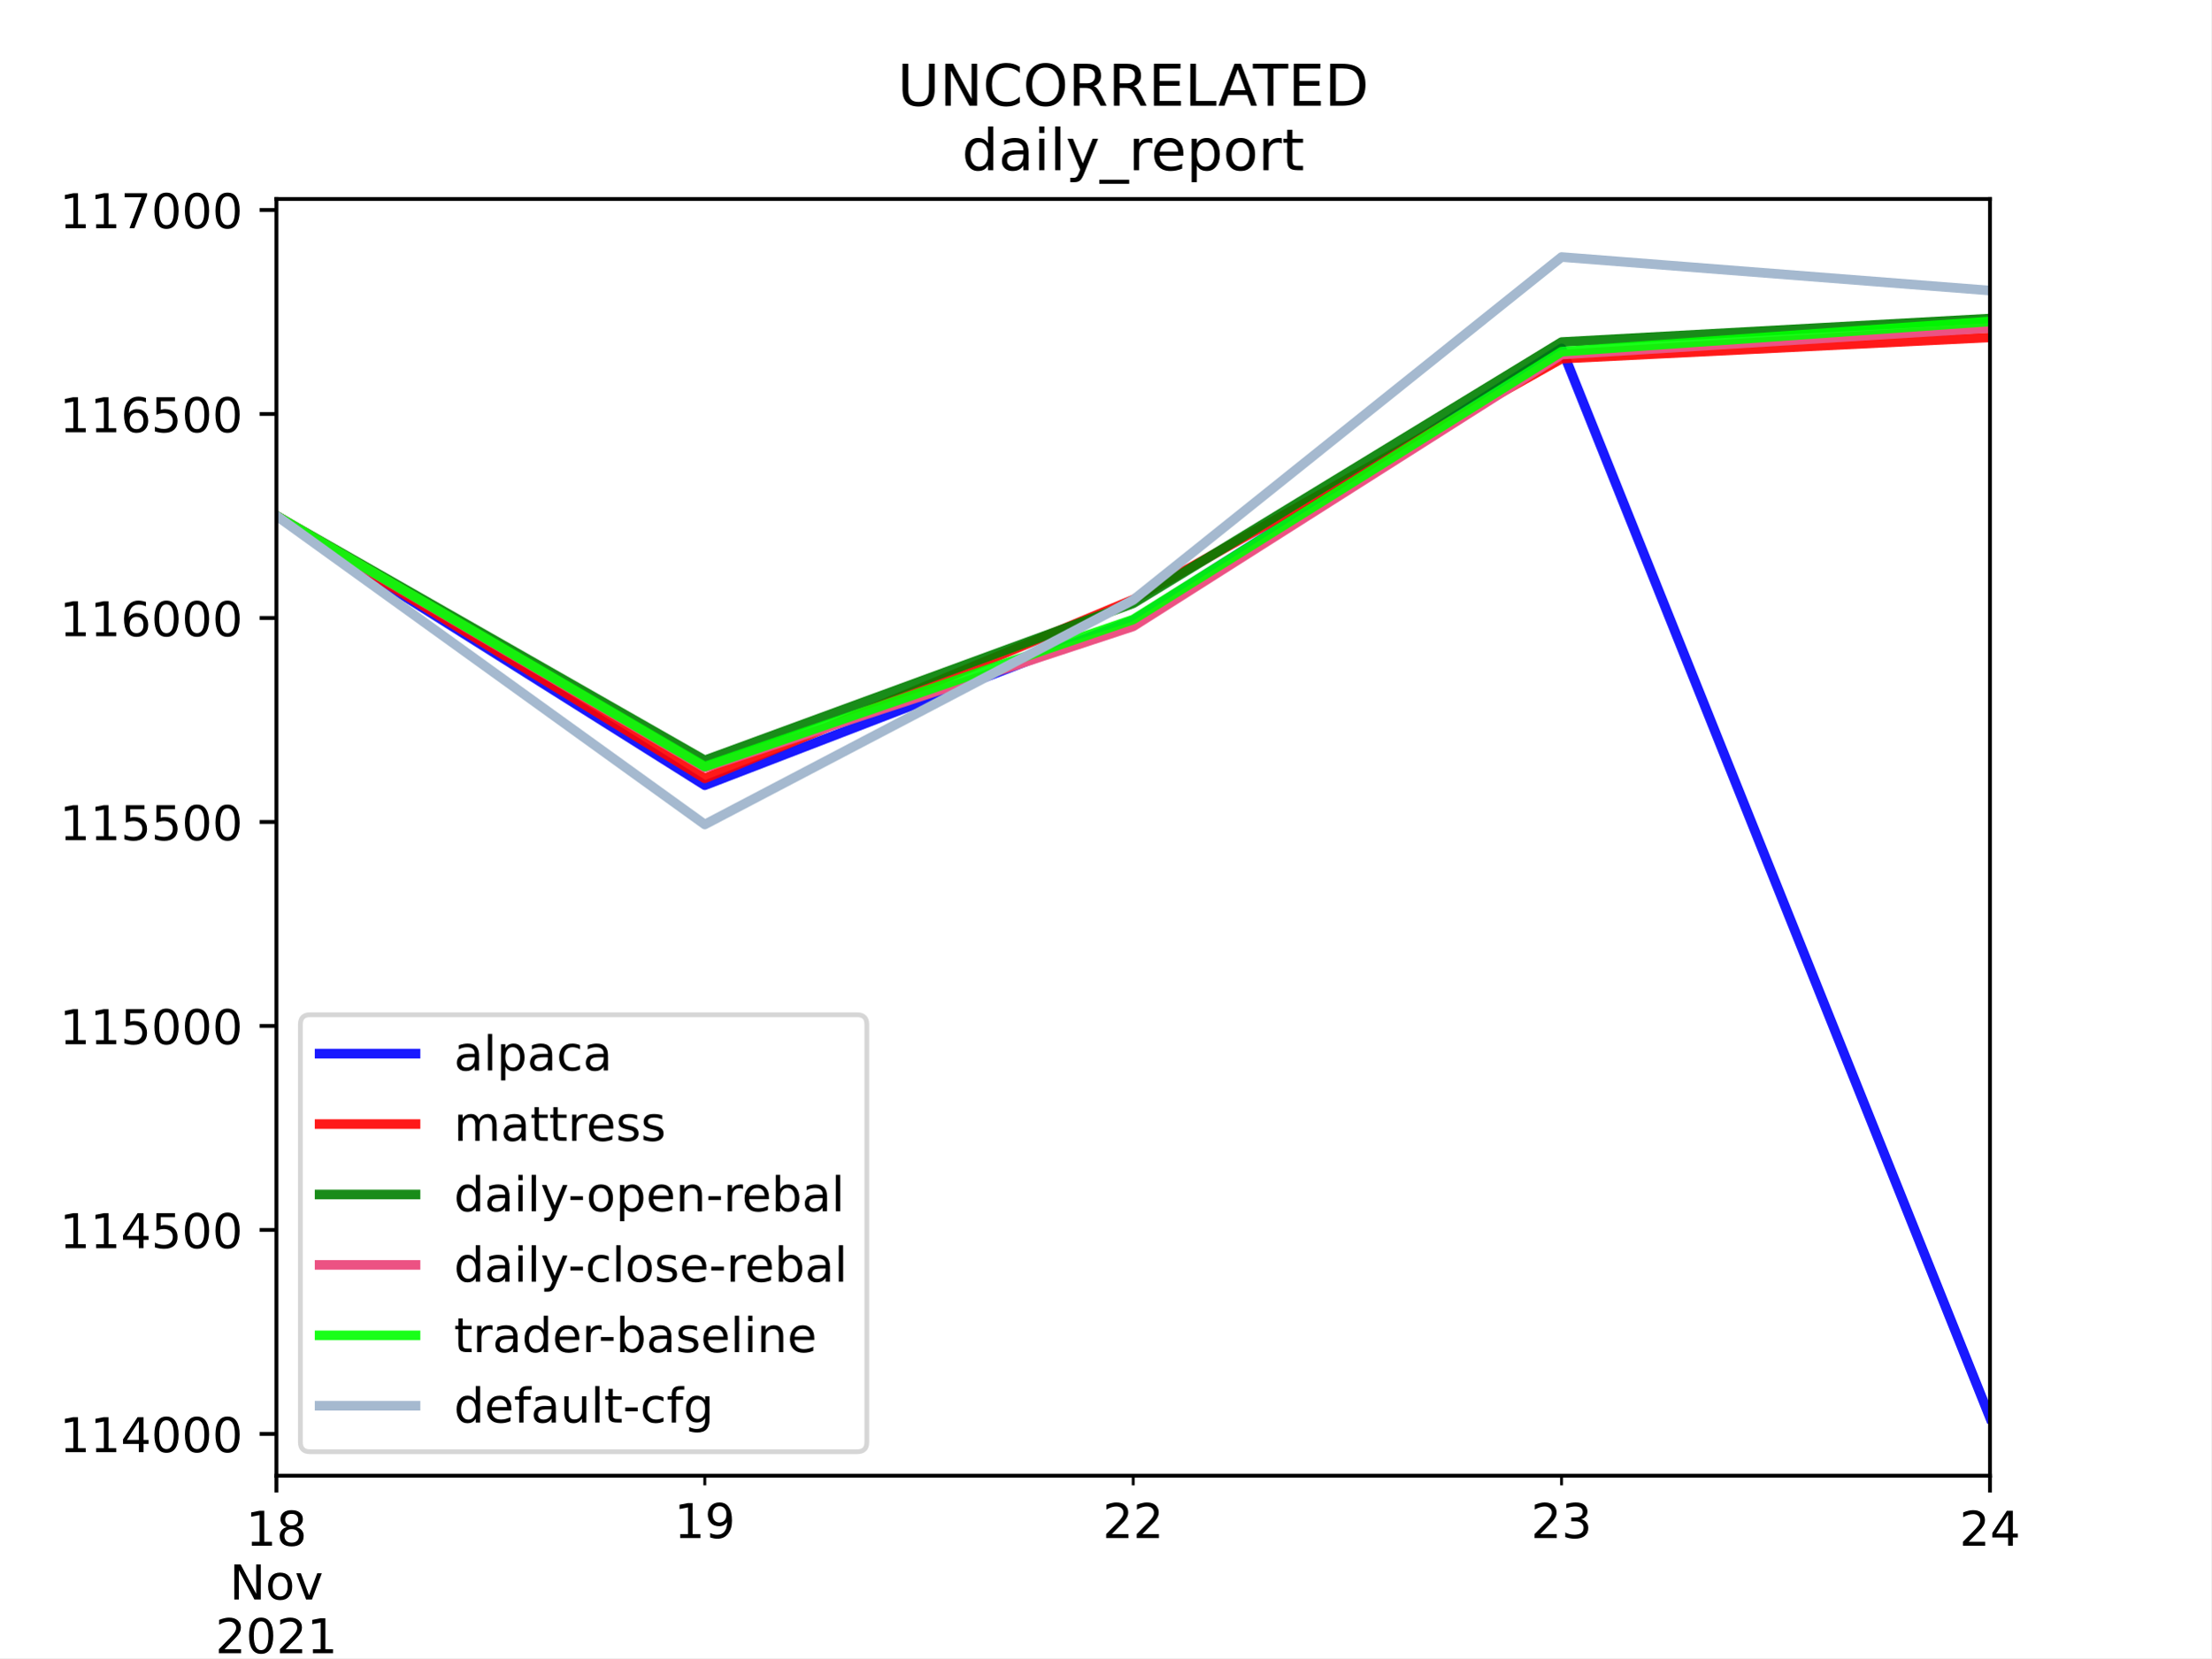
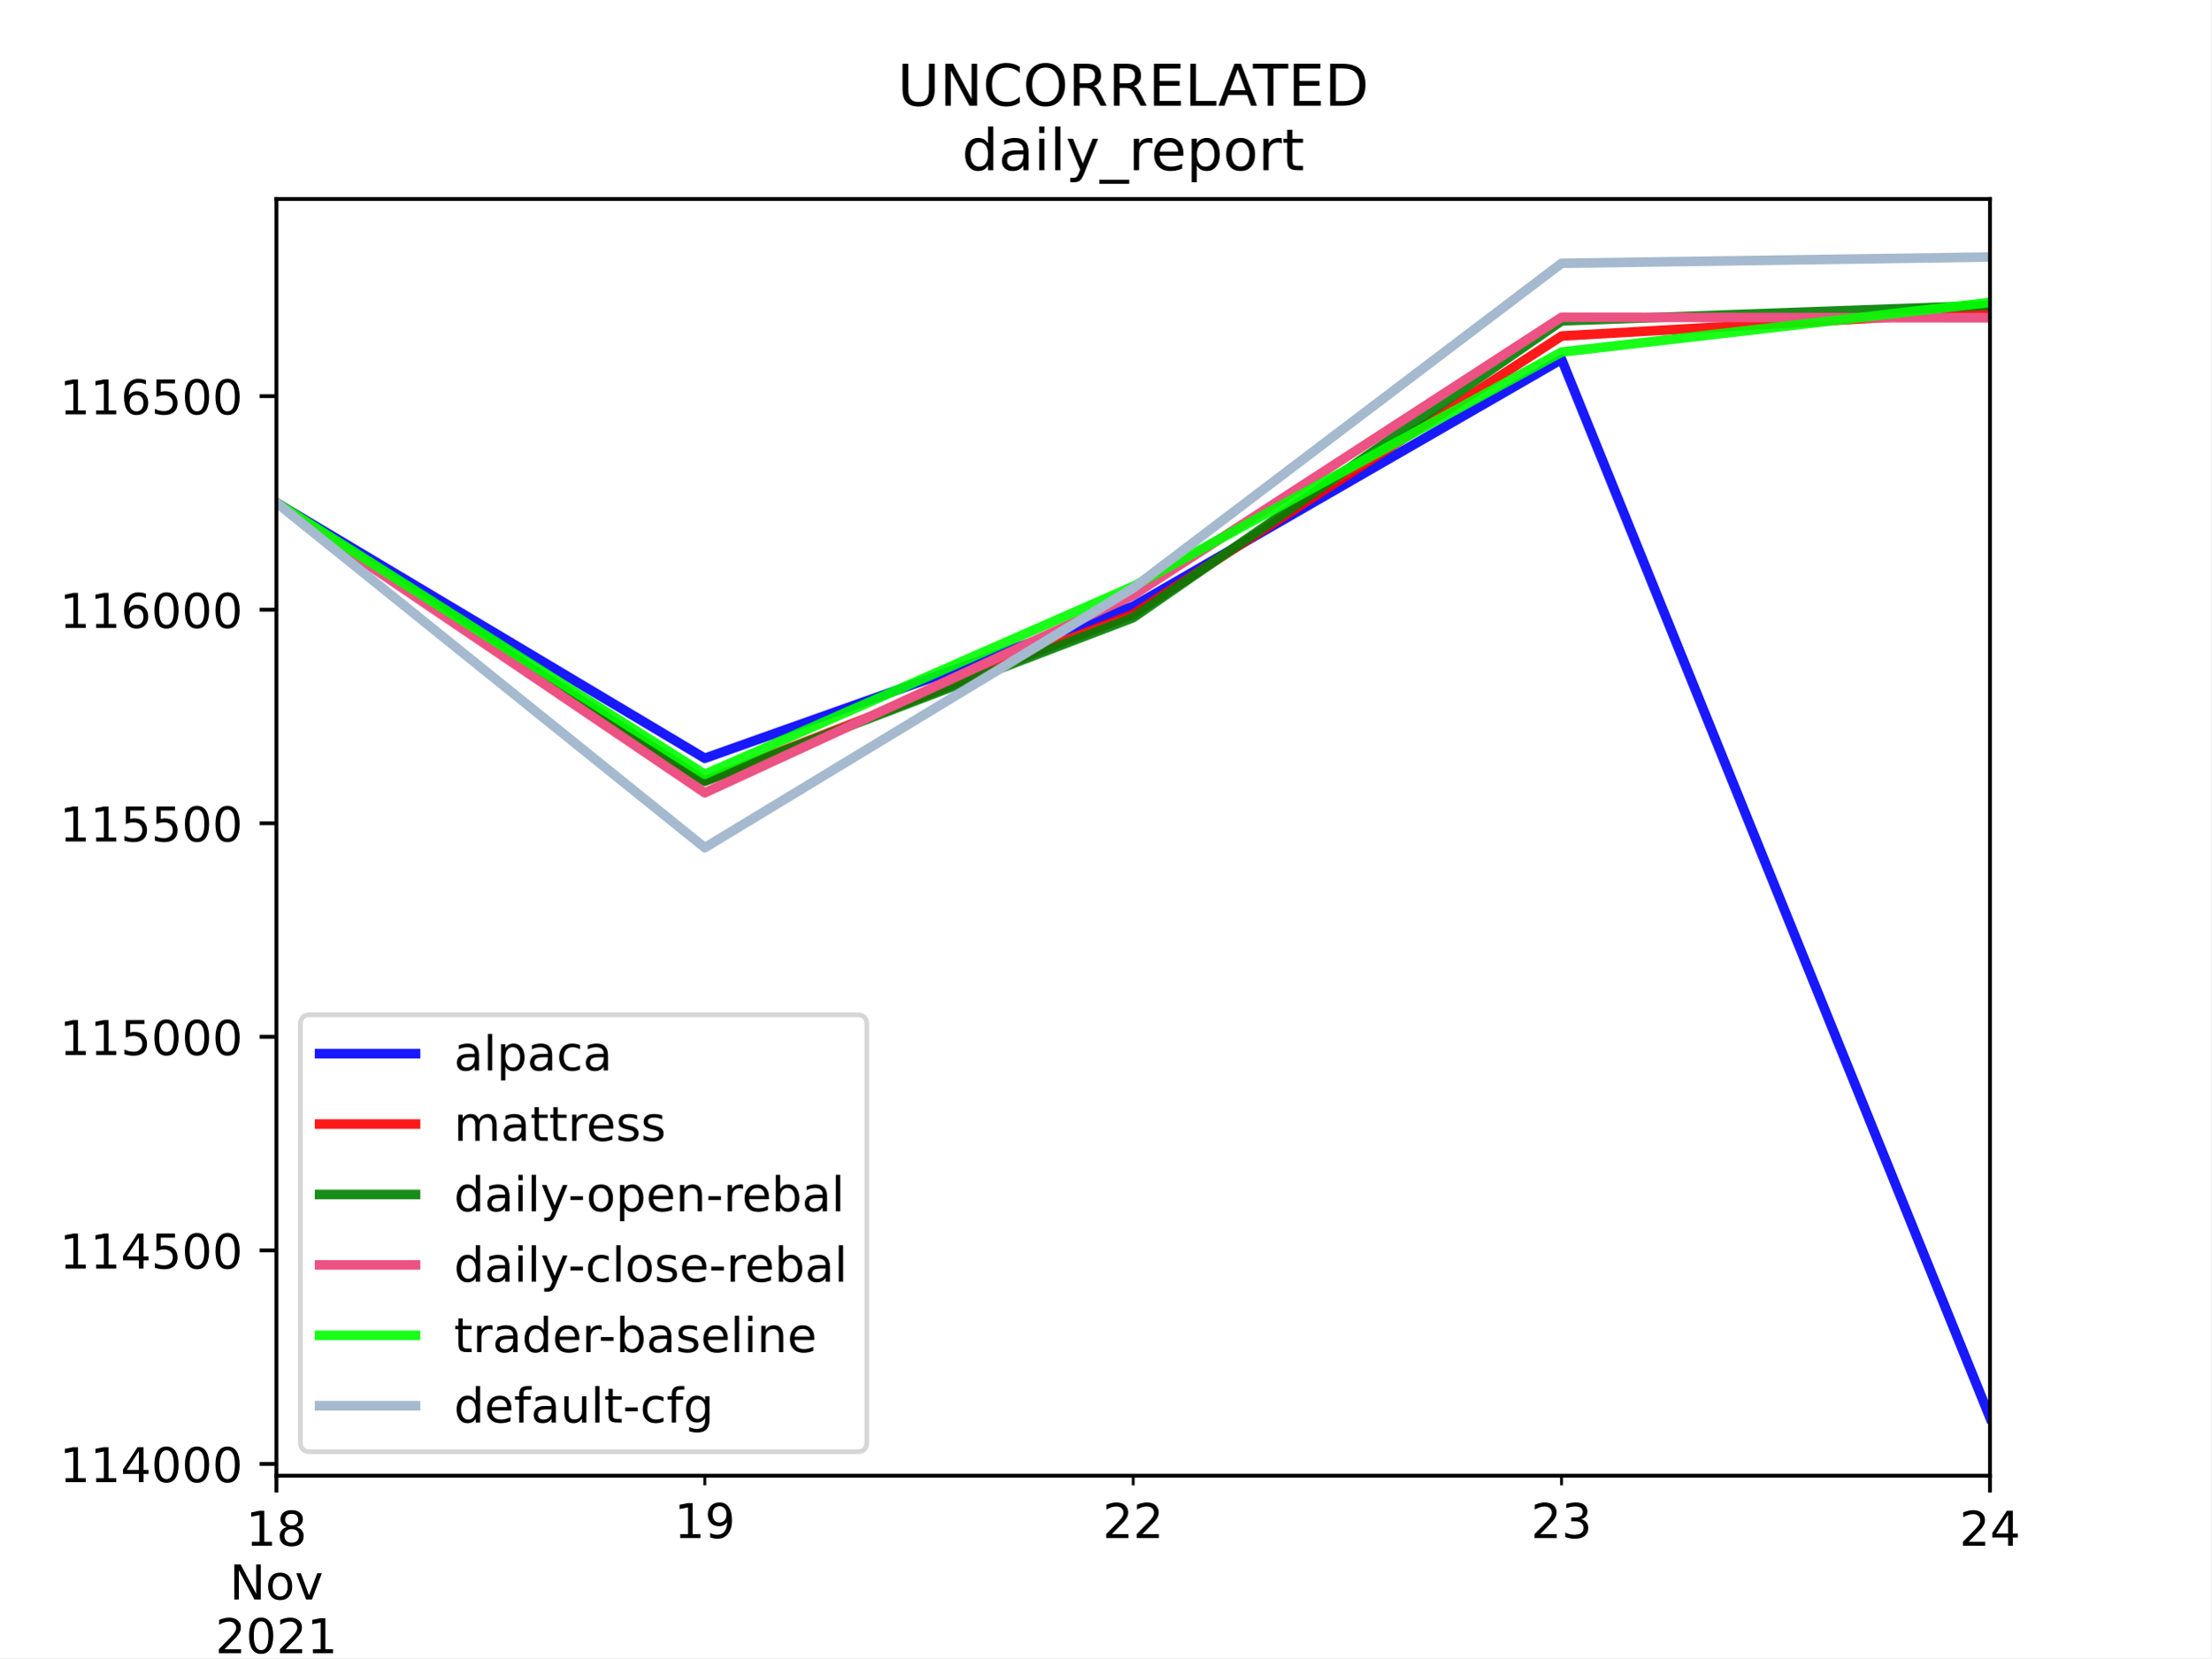
<svg xmlns="http://www.w3.org/2000/svg" xmlns:xlink="http://www.w3.org/1999/xlink" height="345.6pt" version="1.1" viewBox="0 0 460.8 345.6" width="460.8pt">
  <defs>
    <style type="text/css">*{stroke-linecap:butt;stroke-linejoin:round;}</style>
  </defs>
  <g id="figure_1">
    <g id="patch_1">
      <path d="M 0 345.6  L 460.8 345.6  L 460.8 0  L 0 0  z " style="fill:#ffffff;" />
    </g>
    <g id="axes_1">
      <g id="patch_2">
        <path d="M 57.6 307.584  L 414.72 307.584  L 414.72 41.472  L 57.6 41.472  z " style="fill:#ffffff;" />
      </g>
      <g id="matplotlib.axis_1">
        <g id="xtick_1">
          <g id="line2d_1">
            <defs>
-               <path d="M 0 0  L 0 3.5  " id="mb16857839e" style="stroke:#000000;stroke-width:0.8;" />
-             </defs>
-             <g>
-               <use style="stroke:#000000;stroke-width:0.8;" x="57.6" xlink:href="#mb16857839e" y="307.584" />
+               <path d="M 0 0  L 0 3.5  " id="m95d3d64b6a" style="stroke:#000000;stroke-width:0.8;" />
+             </defs>
+             <g>
+               <use style="stroke:#000000;stroke-width:0.8;" x="57.6" xlink:href="#m95d3d64b6a" y="307.584" />
            </g>
          </g>
          <g id="text_1">
            <g transform="translate(51.2375 322.1824)scale(0.1 -0.1)">
              <defs>
                <path d="M 794 531  L 1825 531  L 1825 4091  L 703 3866  L 703 4441  L 1819 4666  L 2450 4666  L 2450 531  L 3481 531  L 3481 0  L 794 0  L 794 531  z " id="DejaVuSans-31" transform="scale(0.015625)" />
                <path d="M 2034 2216  Q 1584 2216 1326 1975  Q 1069 1734 1069 1313  Q 1069 891 1326 650  Q 1584 409 2034 409  Q 2484 409 2743 651  Q 3003 894 3003 1313  Q 3003 1734 2745 1975  Q 2488 2216 2034 2216  z M 1403 2484  Q 997 2584 770 2862  Q 544 3141 544 3541  Q 544 4100 942 4425  Q 1341 4750 2034 4750  Q 2731 4750 3128 4425  Q 3525 4100 3525 3541  Q 3525 3141 3298 2862  Q 3072 2584 2669 2484  Q 3125 2378 3379 2068  Q 3634 1759 3634 1313  Q 3634 634 3220 271  Q 2806 -91 2034 -91  Q 1263 -91 848 271  Q 434 634 434 1313  Q 434 1759 690 2068  Q 947 2378 1403 2484  z M 1172 3481  Q 1172 3119 1398 2916  Q 1625 2713 2034 2713  Q 2441 2713 2670 2916  Q 2900 3119 2900 3481  Q 2900 3844 2670 4047  Q 2441 4250 2034 4250  Q 1625 4250 1398 4047  Q 1172 3844 1172 3481  z " id="DejaVuSans-38" transform="scale(0.015625)" />
              </defs>
              <use xlink:href="#DejaVuSans-31" />
              <use x="63.623" xlink:href="#DejaVuSans-38" />
            </g>
            <g transform="translate(47.84063 333.3802)scale(0.1 -0.1)">
              <defs>
                <path d="M 628 4666  L 1478 4666  L 3547 763  L 3547 4666  L 4159 4666  L 4159 0  L 3309 0  L 1241 3903  L 1241 0  L 628 0  L 628 4666  z " id="DejaVuSans-4e" transform="scale(0.015625)" />
                <path d="M 1959 3097  Q 1497 3097 1228 2736  Q 959 2375 959 1747  Q 959 1119 1226 758  Q 1494 397 1959 397  Q 2419 397 2687 759  Q 2956 1122 2956 1747  Q 2956 2369 2687 2733  Q 2419 3097 1959 3097  z M 1959 3584  Q 2709 3584 3137 3096  Q 3566 2609 3566 1747  Q 3566 888 3137 398  Q 2709 -91 1959 -91  Q 1206 -91 779 398  Q 353 888 353 1747  Q 353 2609 779 3096  Q 1206 3584 1959 3584  z " id="DejaVuSans-6f" transform="scale(0.015625)" />
                <path d="M 191 3500  L 800 3500  L 1894 563  L 2988 3500  L 3597 3500  L 2284 0  L 1503 0  L 191 3500  z " id="DejaVuSans-76" transform="scale(0.015625)" />
              </defs>
              <use xlink:href="#DejaVuSans-4e" />
              <use x="74.805" xlink:href="#DejaVuSans-6f" />
              <use x="135.986" xlink:href="#DejaVuSans-76" />
            </g>
            <g transform="translate(44.875 344.5781)scale(0.1 -0.1)">
              <defs>
                <path d="M 1228 531  L 3431 531  L 3431 0  L 469 0  L 469 531  Q 828 903 1448 1529  Q 2069 2156 2228 2338  Q 2531 2678 2651 2914  Q 2772 3150 2772 3378  Q 2772 3750 2511 3984  Q 2250 4219 1831 4219  Q 1534 4219 1204 4116  Q 875 4013 500 3803  L 500 4441  Q 881 4594 1212 4672  Q 1544 4750 1819 4750  Q 2544 4750 2975 4387  Q 3406 4025 3406 3419  Q 3406 3131 3298 2873  Q 3191 2616 2906 2266  Q 2828 2175 2409 1742  Q 1991 1309 1228 531  z " id="DejaVuSans-32" transform="scale(0.015625)" />
                <path d="M 2034 4250  Q 1547 4250 1301 3770  Q 1056 3291 1056 2328  Q 1056 1369 1301 889  Q 1547 409 2034 409  Q 2525 409 2770 889  Q 3016 1369 3016 2328  Q 3016 3291 2770 3770  Q 2525 4250 2034 4250  z M 2034 4750  Q 2819 4750 3233 4129  Q 3647 3509 3647 2328  Q 3647 1150 3233 529  Q 2819 -91 2034 -91  Q 1250 -91 836 529  Q 422 1150 422 2328  Q 422 3509 836 4129  Q 1250 4750 2034 4750  z " id="DejaVuSans-30" transform="scale(0.015625)" />
              </defs>
              <use xlink:href="#DejaVuSans-32" />
              <use x="63.623" xlink:href="#DejaVuSans-30" />
              <use x="127.246" xlink:href="#DejaVuSans-32" />
              <use x="190.869" xlink:href="#DejaVuSans-31" />
            </g>
          </g>
        </g>
        <g id="xtick_2">
          <g id="line2d_2">
            <g>
-               <use style="stroke:#000000;stroke-width:0.8;" x="414.72" xlink:href="#mb16857839e" y="307.584" />
+               <use style="stroke:#000000;stroke-width:0.8;" x="414.72" xlink:href="#m95d3d64b6a" y="307.584" />
            </g>
          </g>
          <g id="text_2">
            <g transform="translate(408.3575 322.1824)scale(0.1 -0.1)">
              <defs>
                <path d="M 2419 4116  L 825 1625  L 2419 1625  L 2419 4116  z M 2253 4666  L 3047 4666  L 3047 1625  L 3713 1625  L 3713 1100  L 3047 1100  L 3047 0  L 2419 0  L 2419 1100  L 313 1100  L 313 1709  L 2253 4666  z " id="DejaVuSans-34" transform="scale(0.015625)" />
              </defs>
              <use xlink:href="#DejaVuSans-32" />
              <use x="63.623" xlink:href="#DejaVuSans-34" />
            </g>
          </g>
        </g>
        <g id="xtick_3">
          <g id="line2d_3">
            <defs>
-               <path d="M 0 0  L 0 2  " id="m3802122fb9" style="stroke:#000000;stroke-width:0.6;" />
-             </defs>
-             <g>
-               <use style="stroke:#000000;stroke-width:0.6;" x="146.88" xlink:href="#m3802122fb9" y="307.584" />
+               <path d="M 0 0  L 0 2  " id="m5162a1674d" style="stroke:#000000;stroke-width:0.6;" />
+             </defs>
+             <g>
+               <use style="stroke:#000000;stroke-width:0.6;" x="146.88" xlink:href="#m5162a1674d" y="307.584" />
            </g>
          </g>
          <g id="text_3">
            <g transform="translate(140.5175 320.5824)scale(0.1 -0.1)">
              <defs>
                <path d="M 703 97  L 703 672  Q 941 559 1184 500  Q 1428 441 1663 441  Q 2288 441 2617 861  Q 2947 1281 2994 2138  Q 2813 1869 2534 1725  Q 2256 1581 1919 1581  Q 1219 1581 811 2004  Q 403 2428 403 3163  Q 403 3881 828 4315  Q 1253 4750 1959 4750  Q 2769 4750 3195 4129  Q 3622 3509 3622 2328  Q 3622 1225 3098 567  Q 2575 -91 1691 -91  Q 1453 -91 1209 -44  Q 966 3 703 97  z M 1959 2075  Q 2384 2075 2632 2365  Q 2881 2656 2881 3163  Q 2881 3666 2632 3958  Q 2384 4250 1959 4250  Q 1534 4250 1286 3958  Q 1038 3666 1038 3163  Q 1038 2656 1286 2365  Q 1534 2075 1959 2075  z " id="DejaVuSans-39" transform="scale(0.015625)" />
              </defs>
              <use xlink:href="#DejaVuSans-31" />
              <use x="63.623" xlink:href="#DejaVuSans-39" />
            </g>
          </g>
        </g>
        <g id="xtick_4">
          <g id="line2d_4">
            <g>
-               <use style="stroke:#000000;stroke-width:0.6;" x="236.16" xlink:href="#m3802122fb9" y="307.584" />
+               <use style="stroke:#000000;stroke-width:0.6;" x="236.16" xlink:href="#m5162a1674d" y="307.584" />
            </g>
          </g>
          <g id="text_4">
            <g transform="translate(229.7975 320.5824)scale(0.1 -0.1)">
              <use xlink:href="#DejaVuSans-32" />
              <use x="63.623" xlink:href="#DejaVuSans-32" />
            </g>
          </g>
        </g>
        <g id="xtick_5">
          <g id="line2d_5">
            <g>
-               <use style="stroke:#000000;stroke-width:0.6;" x="325.44" xlink:href="#m3802122fb9" y="307.584" />
+               <use style="stroke:#000000;stroke-width:0.6;" x="325.44" xlink:href="#m5162a1674d" y="307.584" />
            </g>
          </g>
          <g id="text_5">
            <g transform="translate(319.0775 320.5824)scale(0.1 -0.1)">
              <defs>
                <path d="M 2597 2516  Q 3050 2419 3304 2112  Q 3559 1806 3559 1356  Q 3559 666 3084 287  Q 2609 -91 1734 -91  Q 1441 -91 1130 -33  Q 819 25 488 141  L 488 750  Q 750 597 1062 519  Q 1375 441 1716 441  Q 2309 441 2620 675  Q 2931 909 2931 1356  Q 2931 1769 2642 2001  Q 2353 2234 1838 2234  L 1294 2234  L 1294 2753  L 1863 2753  Q 2328 2753 2575 2939  Q 2822 3125 2822 3475  Q 2822 3834 2567 4026  Q 2313 4219 1838 4219  Q 1578 4219 1281 4162  Q 984 4106 628 3988  L 628 4550  Q 988 4650 1302 4700  Q 1616 4750 1894 4750  Q 2613 4750 3031 4423  Q 3450 4097 3450 3541  Q 3450 3153 3228 2886  Q 3006 2619 2597 2516  z " id="DejaVuSans-33" transform="scale(0.015625)" />
              </defs>
              <use xlink:href="#DejaVuSans-32" />
              <use x="63.623" xlink:href="#DejaVuSans-33" />
            </g>
          </g>
        </g>
        <g id="text_6">
          <g transform="translate(224.885 358.2562)scale(0.1 -0.1)">
            <defs>
              <path d="M 2906 2969  L 2906 4863  L 3481 4863  L 3481 0  L 2906 0  L 2906 525  Q 2725 213 2448 61  Q 2172 -91 1784 -91  Q 1150 -91 751 415  Q 353 922 353 1747  Q 353 2572 751 3078  Q 1150 3584 1784 3584  Q 2172 3584 2448 3432  Q 2725 3281 2906 2969  z M 947 1747  Q 947 1113 1208 752  Q 1469 391 1925 391  Q 2381 391 2643 752  Q 2906 1113 2906 1747  Q 2906 2381 2643 2742  Q 2381 3103 1925 3103  Q 1469 3103 1208 2742  Q 947 2381 947 1747  z " id="DejaVuSans-64" transform="scale(0.015625)" />
              <path d="M 2194 1759  Q 1497 1759 1228 1600  Q 959 1441 959 1056  Q 959 750 1161 570  Q 1363 391 1709 391  Q 2188 391 2477 730  Q 2766 1069 2766 1631  L 2766 1759  L 2194 1759  z M 3341 1997  L 3341 0  L 2766 0  L 2766 531  Q 2569 213 2275 61  Q 1981 -91 1556 -91  Q 1019 -91 701 211  Q 384 513 384 1019  Q 384 1609 779 1909  Q 1175 2209 1959 2209  L 2766 2209  L 2766 2266  Q 2766 2663 2505 2880  Q 2244 3097 1772 3097  Q 1472 3097 1187 3025  Q 903 2953 641 2809  L 641 3341  Q 956 3463 1253 3523  Q 1550 3584 1831 3584  Q 2591 3584 2966 3190  Q 3341 2797 3341 1997  z " id="DejaVuSans-61" transform="scale(0.015625)" />
              <path d="M 1172 4494  L 1172 3500  L 2356 3500  L 2356 3053  L 1172 3053  L 1172 1153  Q 1172 725 1289 603  Q 1406 481 1766 481  L 2356 481  L 2356 0  L 1766 0  Q 1100 0 847 248  Q 594 497 594 1153  L 594 3053  L 172 3053  L 172 3500  L 594 3500  L 594 4494  L 1172 4494  z " id="DejaVuSans-74" transform="scale(0.015625)" />
              <path d="M 3597 1894  L 3597 1613  L 953 1613  Q 991 1019 1311 708  Q 1631 397 2203 397  Q 2534 397 2845 478  Q 3156 559 3463 722  L 3463 178  Q 3153 47 2828 -22  Q 2503 -91 2169 -91  Q 1331 -91 842 396  Q 353 884 353 1716  Q 353 2575 817 3079  Q 1281 3584 2069 3584  Q 2775 3584 3186 3129  Q 3597 2675 3597 1894  z M 3022 2063  Q 3016 2534 2758 2815  Q 2500 3097 2075 3097  Q 1594 3097 1305 2825  Q 1016 2553 972 2059  L 3022 2063  z " id="DejaVuSans-65" transform="scale(0.015625)" />
            </defs>
            <use xlink:href="#DejaVuSans-64" />
            <use x="63.477" xlink:href="#DejaVuSans-61" />
            <use x="124.756" xlink:href="#DejaVuSans-74" />
            <use x="163.965" xlink:href="#DejaVuSans-65" />
          </g>
        </g>
      </g>
      <g id="matplotlib.axis_2">
        <g id="ytick_1">
          <g id="line2d_6">
            <defs>
-               <path d="M 0 0  L -3.5 0  " id="ma336779574" style="stroke:#000000;stroke-width:0.8;" />
-             </defs>
-             <g>
-               <use style="stroke:#000000;stroke-width:0.8;" x="57.6" xlink:href="#ma336779574" y="298.878" />
+               <path d="M 0 0  L -3.5 0  " id="ma58d572318" style="stroke:#000000;stroke-width:0.8;" />
+             </defs>
+             <g>
+               <use style="stroke:#000000;stroke-width:0.8;" x="57.6" xlink:href="#ma58d572318" y="305.132" />
            </g>
          </g>
          <g id="text_7">
-             <g transform="translate(12.425 302.6772)scale(0.1 -0.1)">
+             <g transform="translate(12.425 308.9317)scale(0.1 -0.1)">
              <use xlink:href="#DejaVuSans-31" />
              <use x="63.623" xlink:href="#DejaVuSans-31" />
              <use x="127.246" xlink:href="#DejaVuSans-34" />
              <use x="190.869" xlink:href="#DejaVuSans-30" />
              <use x="254.492" xlink:href="#DejaVuSans-30" />
              <use x="318.115" xlink:href="#DejaVuSans-30" />
            </g>
          </g>
        </g>
        <g id="ytick_2">
          <g id="line2d_7">
            <g>
-               <use style="stroke:#000000;stroke-width:0.8;" x="57.6" xlink:href="#ma336779574" y="256.359" />
+               <use style="stroke:#000000;stroke-width:0.8;" x="57.6" xlink:href="#ma58d572318" y="260.619" />
            </g>
          </g>
          <g id="text_8">
-             <g transform="translate(12.425 260.1582)scale(0.1 -0.1)">
+             <g transform="translate(12.425 264.4179)scale(0.1 -0.1)">
              <defs>
                <path d="M 691 4666  L 3169 4666  L 3169 4134  L 1269 4134  L 1269 2991  Q 1406 3038 1543 3061  Q 1681 3084 1819 3084  Q 2600 3084 3056 2656  Q 3513 2228 3513 1497  Q 3513 744 3044 326  Q 2575 -91 1722 -91  Q 1428 -91 1123 -41  Q 819 9 494 109  L 494 744  Q 775 591 1075 516  Q 1375 441 1709 441  Q 2250 441 2565 725  Q 2881 1009 2881 1497  Q 2881 1984 2565 2268  Q 2250 2553 1709 2553  Q 1456 2553 1204 2497  Q 953 2441 691 2322  L 691 4666  z " id="DejaVuSans-35" transform="scale(0.015625)" />
              </defs>
              <use xlink:href="#DejaVuSans-31" />
              <use x="63.623" xlink:href="#DejaVuSans-31" />
              <use x="127.246" xlink:href="#DejaVuSans-34" />
              <use x="190.869" xlink:href="#DejaVuSans-35" />
              <use x="254.492" xlink:href="#DejaVuSans-30" />
              <use x="318.115" xlink:href="#DejaVuSans-30" />
            </g>
          </g>
        </g>
        <g id="ytick_3">
          <g id="line2d_8">
            <g>
-               <use style="stroke:#000000;stroke-width:0.8;" x="57.6" xlink:href="#ma336779574" y="213.84" />
+               <use style="stroke:#000000;stroke-width:0.8;" x="57.6" xlink:href="#ma58d572318" y="216.105" />
            </g>
          </g>
          <g id="text_9">
-             <g transform="translate(12.425 217.6392)scale(0.1 -0.1)">
+             <g transform="translate(12.425 219.9042)scale(0.1 -0.1)">
              <use xlink:href="#DejaVuSans-31" />
              <use x="63.623" xlink:href="#DejaVuSans-31" />
              <use x="127.246" xlink:href="#DejaVuSans-35" />
              <use x="190.869" xlink:href="#DejaVuSans-30" />
              <use x="254.492" xlink:href="#DejaVuSans-30" />
              <use x="318.115" xlink:href="#DejaVuSans-30" />
            </g>
          </g>
        </g>
        <g id="ytick_4">
          <g id="line2d_9">
            <g>
-               <use style="stroke:#000000;stroke-width:0.8;" x="57.6" xlink:href="#ma336779574" y="171.321" />
+               <use style="stroke:#000000;stroke-width:0.8;" x="57.6" xlink:href="#ma58d572318" y="171.591" />
            </g>
          </g>
          <g id="text_10">
-             <g transform="translate(12.425 175.1201)scale(0.1 -0.1)">
+             <g transform="translate(12.425 175.3904)scale(0.1 -0.1)">
              <use xlink:href="#DejaVuSans-31" />
              <use x="63.623" xlink:href="#DejaVuSans-31" />
              <use x="127.246" xlink:href="#DejaVuSans-35" />
              <use x="190.869" xlink:href="#DejaVuSans-35" />
              <use x="254.492" xlink:href="#DejaVuSans-30" />
              <use x="318.115" xlink:href="#DejaVuSans-30" />
            </g>
          </g>
        </g>
        <g id="ytick_5">
          <g id="line2d_10">
            <g>
-               <use style="stroke:#000000;stroke-width:0.8;" x="57.6" xlink:href="#ma336779574" y="128.802" />
+               <use style="stroke:#000000;stroke-width:0.8;" x="57.6" xlink:href="#ma58d572318" y="127.077" />
            </g>
          </g>
          <g id="text_11">
-             <g transform="translate(12.425 132.6011)scale(0.1 -0.1)">
+             <g transform="translate(12.425 130.8767)scale(0.1 -0.1)">
              <defs>
                <path d="M 2113 2584  Q 1688 2584 1439 2293  Q 1191 2003 1191 1497  Q 1191 994 1439 701  Q 1688 409 2113 409  Q 2538 409 2786 701  Q 3034 994 3034 1497  Q 3034 2003 2786 2293  Q 2538 2584 2113 2584  z M 3366 4563  L 3366 3988  Q 3128 4100 2886 4159  Q 2644 4219 2406 4219  Q 1781 4219 1451 3797  Q 1122 3375 1075 2522  Q 1259 2794 1537 2939  Q 1816 3084 2150 3084  Q 2853 3084 3261 2657  Q 3669 2231 3669 1497  Q 3669 778 3244 343  Q 2819 -91 2113 -91  Q 1303 -91 875 529  Q 447 1150 447 2328  Q 447 3434 972 4092  Q 1497 4750 2381 4750  Q 2619 4750 2861 4703  Q 3103 4656 3366 4563  z " id="DejaVuSans-36" transform="scale(0.015625)" />
              </defs>
              <use xlink:href="#DejaVuSans-31" />
              <use x="63.623" xlink:href="#DejaVuSans-31" />
              <use x="127.246" xlink:href="#DejaVuSans-36" />
              <use x="190.869" xlink:href="#DejaVuSans-30" />
              <use x="254.492" xlink:href="#DejaVuSans-30" />
              <use x="318.115" xlink:href="#DejaVuSans-30" />
            </g>
          </g>
        </g>
        <g id="ytick_6">
          <g id="line2d_11">
            <g>
-               <use style="stroke:#000000;stroke-width:0.8;" x="57.6" xlink:href="#ma336779574" y="86.283" />
+               <use style="stroke:#000000;stroke-width:0.8;" x="57.6" xlink:href="#ma58d572318" y="82.564" />
            </g>
          </g>
          <g id="text_12">
-             <g transform="translate(12.425 90.08208)scale(0.1 -0.1)">
+             <g transform="translate(12.425 86.36295)scale(0.1 -0.1)">
              <use xlink:href="#DejaVuSans-31" />
              <use x="63.623" xlink:href="#DejaVuSans-31" />
              <use x="127.246" xlink:href="#DejaVuSans-36" />
              <use x="190.869" xlink:href="#DejaVuSans-35" />
              <use x="254.492" xlink:href="#DejaVuSans-30" />
              <use x="318.115" xlink:href="#DejaVuSans-30" />
            </g>
          </g>
        </g>
-         <g id="ytick_7">
-           <g id="line2d_12">
-             <g>
-               <use style="stroke:#000000;stroke-width:0.8;" x="57.6" xlink:href="#ma336779574" y="43.764" />
-             </g>
-           </g>
-           <g id="text_13">
-             <g transform="translate(12.425 47.56305)scale(0.1 -0.1)">
-               <defs>
-                 <path d="M 525 4666  L 3525 4666  L 3525 4397  L 1831 0  L 1172 0  L 2766 4134  L 525 4134  L 525 4666  z " id="DejaVuSans-37" transform="scale(0.015625)" />
-               </defs>
-               <use xlink:href="#DejaVuSans-31" />
-               <use x="63.623" xlink:href="#DejaVuSans-31" />
-               <use x="127.246" xlink:href="#DejaVuSans-37" />
-               <use x="190.869" xlink:href="#DejaVuSans-30" />
-               <use x="254.492" xlink:href="#DejaVuSans-30" />
-               <use x="318.115" xlink:href="#DejaVuSans-30" />
-             </g>
-           </g>
-         </g>
+       </g>
+       <g id="line2d_12">
+         <path clip-path="url(#p3a426bd184)" d="M 57.6 104.772  L 146.88 158.047  L 236.16 126.372  L 325.44 74.892  L 414.72 295.488  " style="fill:none;stroke:#0000ff;stroke-linecap:square;stroke-opacity:0.9;stroke-width:2;" />
      </g>
      <g id="line2d_13">
-         <path clip-path="url(#p6c517934df)" d="M 57.6 107.496  L 146.88 163.671  L 236.16 129.283  L 325.44 72.603  L 414.72 295.488  " style="fill:none;stroke:#0000ff;stroke-linecap:square;stroke-opacity:0.9;stroke-width:2;" />
+         <path clip-path="url(#p3a426bd184)" d="M 57.6 104.772  L 146.88 162.784  L 236.16 128.004  L 325.44 70.032  L 414.72 64.897  " style="fill:none;stroke:#ff0000;stroke-linecap:square;stroke-opacity:0.9;stroke-width:2;" />
      </g>
      <g id="line2d_14">
-         <path clip-path="url(#p6c517934df)" d="M 57.6 107.496  L 146.88 162.232  L 236.16 124.981  L 325.44 74.743  L 414.72 70.319  " style="fill:none;stroke:#ff0000;stroke-linecap:square;stroke-opacity:0.9;stroke-width:2;" />
+         <path clip-path="url(#p3a426bd184)" d="M 57.6 104.772  L 146.88 162.823  L 236.16 128.732  L 325.44 66.874  L 414.72 63.642  " style="fill:none;stroke:#008000;stroke-linecap:square;stroke-opacity:0.9;stroke-width:2;" />
      </g>
      <g id="line2d_15">
-         <path clip-path="url(#p6c517934df)" d="M 57.6 107.496  L 146.88 158.47  L 236.16 125.751  L 325.44 71.291  L 414.72 66.392  " style="fill:none;stroke:#008000;stroke-linecap:square;stroke-opacity:0.9;stroke-width:2;" />
+         <path clip-path="url(#p3a426bd184)" d="M 57.6 104.772  L 146.88 165.238  L 236.16 124.049  L 325.44 66.125  L 414.72 66.233  " style="fill:none;stroke:#ec5283;stroke-linecap:square;stroke-width:2;" />
      </g>
      <g id="line2d_16">
-         <path clip-path="url(#p6c517934df)" d="M 57.6 107.496  L 146.88 159.984  L 236.16 130.553  L 325.44 73.896  L 414.72 68.345  " style="fill:none;stroke:#ec5283;stroke-linecap:square;stroke-width:2;" />
+         <path clip-path="url(#p3a426bd184)" d="M 57.6 104.772  L 146.88 161.39  L 236.16 122.208  L 325.44 73.377  L 414.72 63.03  " style="fill:none;stroke:#00ff00;stroke-linecap:square;stroke-opacity:0.9;stroke-width:2;" />
      </g>
      <g id="line2d_17">
-         <path clip-path="url(#p6c517934df)" d="M 57.6 107.496  L 146.88 159.774  L 236.16 129.122  L 325.44 73.291  L 414.72 66.99  " style="fill:none;stroke:#00ff00;stroke-linecap:square;stroke-opacity:0.9;stroke-width:2;" />
-       </g>
-       <g id="line2d_18">
-         <path clip-path="url(#p6c517934df)" d="M 57.6 107.496  L 146.88 171.849  L 236.16 125.056  L 325.44 53.568  L 414.72 60.556  " style="fill:none;stroke:#a5b9cf;stroke-linecap:square;stroke-width:2;" />
+         <path clip-path="url(#p3a426bd184)" d="M 57.6 104.772  L 146.88 176.679  L 236.16 122.566  L 325.44 54.871  L 414.72 53.568  " style="fill:none;stroke:#a5b9cf;stroke-linecap:square;stroke-width:2;" />
      </g>
      <g id="patch_3">
        <path d="M 57.6 307.584  L 57.6 41.472  " style="fill:none;stroke:#000000;stroke-linecap:square;stroke-linejoin:miter;stroke-width:0.8;" />
      </g>
      <g id="patch_4">
        <path d="M 414.72 307.584  L 414.72 41.472  " style="fill:none;stroke:#000000;stroke-linecap:square;stroke-linejoin:miter;stroke-width:0.8;" />
      </g>
      <g id="patch_5">
        <path d="M 57.6 307.584  L 414.72 307.584  " style="fill:none;stroke:#000000;stroke-linecap:square;stroke-linejoin:miter;stroke-width:0.8;" />
      </g>
      <g id="patch_6">
        <path d="M 57.6 41.472  L 414.72 41.472  " style="fill:none;stroke:#000000;stroke-linecap:square;stroke-linejoin:miter;stroke-width:0.8;" />
      </g>
-       <g id="text_14">
+       <g id="text_13">
        <g transform="translate(187.0444 22.03462)scale(0.12 -0.12)">
          <defs>
            <path d="M 556 4666  L 1191 4666  L 1191 1831  Q 1191 1081 1462 751  Q 1734 422 2344 422  Q 2950 422 3222 751  Q 3494 1081 3494 1831  L 3494 4666  L 4128 4666  L 4128 1753  Q 4128 841 3676 375  Q 3225 -91 2344 -91  Q 1459 -91 1007 375  Q 556 841 556 1753  L 556 4666  z " id="DejaVuSans-55" transform="scale(0.015625)" />
            <path d="M 4122 4306  L 4122 3641  Q 3803 3938 3442 4084  Q 3081 4231 2675 4231  Q 1875 4231 1450 3742  Q 1025 3253 1025 2328  Q 1025 1406 1450 917  Q 1875 428 2675 428  Q 3081 428 3442 575  Q 3803 722 4122 1019  L 4122 359  Q 3791 134 3420 21  Q 3050 -91 2638 -91  Q 1578 -91 968 557  Q 359 1206 359 2328  Q 359 3453 968 4101  Q 1578 4750 2638 4750  Q 3056 4750 3426 4639  Q 3797 4528 4122 4306  z " id="DejaVuSans-43" transform="scale(0.015625)" />
            <path d="M 2522 4238  Q 1834 4238 1429 3725  Q 1025 3213 1025 2328  Q 1025 1447 1429 934  Q 1834 422 2522 422  Q 3209 422 3611 934  Q 4013 1447 4013 2328  Q 4013 3213 3611 3725  Q 3209 4238 2522 4238  z M 2522 4750  Q 3503 4750 4090 4092  Q 4678 3434 4678 2328  Q 4678 1225 4090 567  Q 3503 -91 2522 -91  Q 1538 -91 948 565  Q 359 1222 359 2328  Q 359 3434 948 4092  Q 1538 4750 2522 4750  z " id="DejaVuSans-4f" transform="scale(0.015625)" />
            <path d="M 2841 2188  Q 3044 2119 3236 1894  Q 3428 1669 3622 1275  L 4263 0  L 3584 0  L 2988 1197  Q 2756 1666 2539 1819  Q 2322 1972 1947 1972  L 1259 1972  L 1259 0  L 628 0  L 628 4666  L 2053 4666  Q 2853 4666 3247 4331  Q 3641 3997 3641 3322  Q 3641 2881 3436 2590  Q 3231 2300 2841 2188  z M 1259 4147  L 1259 2491  L 2053 2491  Q 2509 2491 2742 2702  Q 2975 2913 2975 3322  Q 2975 3731 2742 3939  Q 2509 4147 2053 4147  L 1259 4147  z " id="DejaVuSans-52" transform="scale(0.015625)" />
            <path d="M 628 4666  L 3578 4666  L 3578 4134  L 1259 4134  L 1259 2753  L 3481 2753  L 3481 2222  L 1259 2222  L 1259 531  L 3634 531  L 3634 0  L 628 0  L 628 4666  z " id="DejaVuSans-45" transform="scale(0.015625)" />
            <path d="M 628 4666  L 1259 4666  L 1259 531  L 3531 531  L 3531 0  L 628 0  L 628 4666  z " id="DejaVuSans-4c" transform="scale(0.015625)" />
            <path d="M 2188 4044  L 1331 1722  L 3047 1722  L 2188 4044  z M 1831 4666  L 2547 4666  L 4325 0  L 3669 0  L 3244 1197  L 1141 1197  L 716 0  L 50 0  L 1831 4666  z " id="DejaVuSans-41" transform="scale(0.015625)" />
            <path d="M -19 4666  L 3928 4666  L 3928 4134  L 2272 4134  L 2272 0  L 1638 0  L 1638 4134  L -19 4134  L -19 4666  z " id="DejaVuSans-54" transform="scale(0.015625)" />
            <path d="M 1259 4147  L 1259 519  L 2022 519  Q 2988 519 3436 956  Q 3884 1394 3884 2338  Q 3884 3275 3436 3711  Q 2988 4147 2022 4147  L 1259 4147  z M 628 4666  L 1925 4666  Q 3281 4666 3915 4102  Q 4550 3538 4550 2338  Q 4550 1131 3912 565  Q 3275 0 1925 0  L 628 0  L 628 4666  z " id="DejaVuSans-44" transform="scale(0.015625)" />
          </defs>
          <use xlink:href="#DejaVuSans-55" />
          <use x="73.193" xlink:href="#DejaVuSans-4e" />
          <use x="147.998" xlink:href="#DejaVuSans-43" />
          <use x="217.822" xlink:href="#DejaVuSans-4f" />
          <use x="296.533" xlink:href="#DejaVuSans-52" />
          <use x="366.016" xlink:href="#DejaVuSans-52" />
          <use x="435.498" xlink:href="#DejaVuSans-45" />
          <use x="498.682" xlink:href="#DejaVuSans-4c" />
          <use x="556.645" xlink:href="#DejaVuSans-41" />
          <use x="617.303" xlink:href="#DejaVuSans-54" />
          <use x="678.387" xlink:href="#DejaVuSans-45" />
          <use x="741.57" xlink:href="#DejaVuSans-44" />
        </g>
        <g transform="translate(200.4666 35.472)scale(0.12 -0.12)">
          <defs>
            <path d="M 603 3500  L 1178 3500  L 1178 0  L 603 0  L 603 3500  z M 603 4863  L 1178 4863  L 1178 4134  L 603 4134  L 603 4863  z " id="DejaVuSans-69" transform="scale(0.015625)" />
            <path d="M 603 4863  L 1178 4863  L 1178 0  L 603 0  L 603 4863  z " id="DejaVuSans-6c" transform="scale(0.015625)" />
            <path d="M 2059 -325  Q 1816 -950 1584 -1140  Q 1353 -1331 966 -1331  L 506 -1331  L 506 -850  L 844 -850  Q 1081 -850 1212 -737  Q 1344 -625 1503 -206  L 1606 56  L 191 3500  L 800 3500  L 1894 763  L 2988 3500  L 3597 3500  L 2059 -325  z " id="DejaVuSans-79" transform="scale(0.015625)" />
            <path d="M 3263 -1063  L 3263 -1509  L -63 -1509  L -63 -1063  L 3263 -1063  z " id="DejaVuSans-5f" transform="scale(0.015625)" />
            <path d="M 2631 2963  Q 2534 3019 2420 3045  Q 2306 3072 2169 3072  Q 1681 3072 1420 2755  Q 1159 2438 1159 1844  L 1159 0  L 581 0  L 581 3500  L 1159 3500  L 1159 2956  Q 1341 3275 1631 3429  Q 1922 3584 2338 3584  Q 2397 3584 2469 3576  Q 2541 3569 2628 3553  L 2631 2963  z " id="DejaVuSans-72" transform="scale(0.015625)" />
            <path d="M 1159 525  L 1159 -1331  L 581 -1331  L 581 3500  L 1159 3500  L 1159 2969  Q 1341 3281 1617 3432  Q 1894 3584 2278 3584  Q 2916 3584 3314 3078  Q 3713 2572 3713 1747  Q 3713 922 3314 415  Q 2916 -91 2278 -91  Q 1894 -91 1617 61  Q 1341 213 1159 525  z M 3116 1747  Q 3116 2381 2855 2742  Q 2594 3103 2138 3103  Q 1681 3103 1420 2742  Q 1159 2381 1159 1747  Q 1159 1113 1420 752  Q 1681 391 2138 391  Q 2594 391 2855 752  Q 3116 1113 3116 1747  z " id="DejaVuSans-70" transform="scale(0.015625)" />
          </defs>
          <use xlink:href="#DejaVuSans-64" />
          <use x="63.477" xlink:href="#DejaVuSans-61" />
          <use x="124.756" xlink:href="#DejaVuSans-69" />
          <use x="152.539" xlink:href="#DejaVuSans-6c" />
          <use x="180.322" xlink:href="#DejaVuSans-79" />
          <use x="239.502" xlink:href="#DejaVuSans-5f" />
          <use x="289.502" xlink:href="#DejaVuSans-72" />
          <use x="328.365" xlink:href="#DejaVuSans-65" />
          <use x="389.889" xlink:href="#DejaVuSans-70" />
          <use x="453.365" xlink:href="#DejaVuSans-6f" />
          <use x="514.547" xlink:href="#DejaVuSans-72" />
          <use x="555.66" xlink:href="#DejaVuSans-74" />
        </g>
      </g>
      <g id="legend_1">
        <g id="patch_7">
          <path d="M 64.6 302.584  L 178.644 302.584  Q 180.644 302.584 180.644 300.584  L 180.644 213.515  Q 180.644 211.515 178.644 211.515  L 64.6 211.515  Q 62.6 211.515 62.6 213.515  L 62.6 300.584  Q 62.6 302.584 64.6 302.584  z " style="fill:#ffffff;opacity:0.8;stroke:#cccccc;stroke-linejoin:miter;" />
        </g>
-         <g id="line2d_19">
+         <g id="line2d_18">
          <path d="M 66.6 219.614  L 86.6 219.614  " style="fill:none;stroke:#0000ff;stroke-linecap:square;stroke-opacity:0.9;stroke-width:2;" />
        </g>
-         <g id="line2d_20" />
-         <g id="text_15">
+         <g id="line2d_19" />
+         <g id="text_14">
          <g transform="translate(94.6 223.1137)scale(0.1 -0.1)">
            <defs>
              <path d="M 3122 3366  L 3122 2828  Q 2878 2963 2633 3030  Q 2388 3097 2138 3097  Q 1578 3097 1268 2742  Q 959 2388 959 1747  Q 959 1106 1268 751  Q 1578 397 2138 397  Q 2388 397 2633 464  Q 2878 531 3122 666  L 3122 134  Q 2881 22 2623 -34  Q 2366 -91 2075 -91  Q 1284 -91 818 406  Q 353 903 353 1747  Q 353 2603 823 3093  Q 1294 3584 2113 3584  Q 2378 3584 2631 3529  Q 2884 3475 3122 3366  z " id="DejaVuSans-63" transform="scale(0.015625)" />
            </defs>
            <use xlink:href="#DejaVuSans-61" />
            <use x="61.279" xlink:href="#DejaVuSans-6c" />
            <use x="89.062" xlink:href="#DejaVuSans-70" />
            <use x="152.539" xlink:href="#DejaVuSans-61" />
            <use x="213.818" xlink:href="#DejaVuSans-63" />
            <use x="268.799" xlink:href="#DejaVuSans-61" />
          </g>
        </g>
-         <g id="line2d_21">
+         <g id="line2d_20">
          <path d="M 66.6 234.292  L 86.6 234.292  " style="fill:none;stroke:#ff0000;stroke-linecap:square;stroke-opacity:0.9;stroke-width:2;" />
        </g>
-         <g id="line2d_22" />
-         <g id="text_16">
+         <g id="line2d_21" />
+         <g id="text_15">
          <g transform="translate(94.6 237.7918)scale(0.1 -0.1)">
            <defs>
              <path d="M 3328 2828  Q 3544 3216 3844 3400  Q 4144 3584 4550 3584  Q 5097 3584 5394 3201  Q 5691 2819 5691 2113  L 5691 0  L 5113 0  L 5113 2094  Q 5113 2597 4934 2840  Q 4756 3084 4391 3084  Q 3944 3084 3684 2787  Q 3425 2491 3425 1978  L 3425 0  L 2847 0  L 2847 2094  Q 2847 2600 2669 2842  Q 2491 3084 2119 3084  Q 1678 3084 1418 2786  Q 1159 2488 1159 1978  L 1159 0  L 581 0  L 581 3500  L 1159 3500  L 1159 2956  Q 1356 3278 1631 3431  Q 1906 3584 2284 3584  Q 2666 3584 2933 3390  Q 3200 3197 3328 2828  z " id="DejaVuSans-6d" transform="scale(0.015625)" />
              <path d="M 2834 3397  L 2834 2853  Q 2591 2978 2328 3040  Q 2066 3103 1784 3103  Q 1356 3103 1142 2972  Q 928 2841 928 2578  Q 928 2378 1081 2264  Q 1234 2150 1697 2047  L 1894 2003  Q 2506 1872 2764 1633  Q 3022 1394 3022 966  Q 3022 478 2636 193  Q 2250 -91 1575 -91  Q 1294 -91 989 -36  Q 684 19 347 128  L 347 722  Q 666 556 975 473  Q 1284 391 1588 391  Q 1994 391 2212 530  Q 2431 669 2431 922  Q 2431 1156 2273 1281  Q 2116 1406 1581 1522  L 1381 1569  Q 847 1681 609 1914  Q 372 2147 372 2553  Q 372 3047 722 3315  Q 1072 3584 1716 3584  Q 2034 3584 2315 3537  Q 2597 3491 2834 3397  z " id="DejaVuSans-73" transform="scale(0.015625)" />
            </defs>
            <use xlink:href="#DejaVuSans-6d" />
            <use x="97.412" xlink:href="#DejaVuSans-61" />
            <use x="158.691" xlink:href="#DejaVuSans-74" />
            <use x="197.9" xlink:href="#DejaVuSans-74" />
            <use x="237.109" xlink:href="#DejaVuSans-72" />
            <use x="275.973" xlink:href="#DejaVuSans-65" />
            <use x="337.496" xlink:href="#DejaVuSans-73" />
            <use x="389.596" xlink:href="#DejaVuSans-73" />
          </g>
        </g>
-         <g id="line2d_23">
+         <g id="line2d_22">
          <path d="M 66.6 248.97  L 86.6 248.97  " style="fill:none;stroke:#008000;stroke-linecap:square;stroke-opacity:0.9;stroke-width:2;" />
        </g>
-         <g id="line2d_24" />
-         <g id="text_17">
+         <g id="line2d_23" />
+         <g id="text_16">
          <g transform="translate(94.6 252.4699)scale(0.1 -0.1)">
            <defs>
              <path d="M 313 2009  L 1997 2009  L 1997 1497  L 313 1497  L 313 2009  z " id="DejaVuSans-2d" transform="scale(0.015625)" />
              <path d="M 3513 2113  L 3513 0  L 2938 0  L 2938 2094  Q 2938 2591 2744 2837  Q 2550 3084 2163 3084  Q 1697 3084 1428 2787  Q 1159 2491 1159 1978  L 1159 0  L 581 0  L 581 3500  L 1159 3500  L 1159 2956  Q 1366 3272 1645 3428  Q 1925 3584 2291 3584  Q 2894 3584 3203 3211  Q 3513 2838 3513 2113  z " id="DejaVuSans-6e" transform="scale(0.015625)" />
              <path d="M 3116 1747  Q 3116 2381 2855 2742  Q 2594 3103 2138 3103  Q 1681 3103 1420 2742  Q 1159 2381 1159 1747  Q 1159 1113 1420 752  Q 1681 391 2138 391  Q 2594 391 2855 752  Q 3116 1113 3116 1747  z M 1159 2969  Q 1341 3281 1617 3432  Q 1894 3584 2278 3584  Q 2916 3584 3314 3078  Q 3713 2572 3713 1747  Q 3713 922 3314 415  Q 2916 -91 2278 -91  Q 1894 -91 1617 61  Q 1341 213 1159 525  L 1159 0  L 581 0  L 581 4863  L 1159 4863  L 1159 2969  z " id="DejaVuSans-62" transform="scale(0.015625)" />
            </defs>
            <use xlink:href="#DejaVuSans-64" />
            <use x="63.477" xlink:href="#DejaVuSans-61" />
            <use x="124.756" xlink:href="#DejaVuSans-69" />
            <use x="152.539" xlink:href="#DejaVuSans-6c" />
            <use x="180.322" xlink:href="#DejaVuSans-79" />
            <use x="237.752" xlink:href="#DejaVuSans-2d" />
            <use x="275.711" xlink:href="#DejaVuSans-6f" />
            <use x="336.893" xlink:href="#DejaVuSans-70" />
            <use x="400.369" xlink:href="#DejaVuSans-65" />
            <use x="461.893" xlink:href="#DejaVuSans-6e" />
            <use x="525.271" xlink:href="#DejaVuSans-2d" />
            <use x="561.355" xlink:href="#DejaVuSans-72" />
            <use x="600.219" xlink:href="#DejaVuSans-65" />
            <use x="661.742" xlink:href="#DejaVuSans-62" />
            <use x="725.219" xlink:href="#DejaVuSans-61" />
            <use x="786.498" xlink:href="#DejaVuSans-6c" />
          </g>
        </g>
-         <g id="line2d_25">
+         <g id="line2d_24">
          <path d="M 66.6 263.648  L 86.6 263.648  " style="fill:none;stroke:#ec5283;stroke-linecap:square;stroke-width:2;" />
        </g>
-         <g id="line2d_26" />
-         <g id="text_18">
+         <g id="line2d_25" />
+         <g id="text_17">
          <g transform="translate(94.6 267.1481)scale(0.1 -0.1)">
            <use xlink:href="#DejaVuSans-64" />
            <use x="63.477" xlink:href="#DejaVuSans-61" />
            <use x="124.756" xlink:href="#DejaVuSans-69" />
            <use x="152.539" xlink:href="#DejaVuSans-6c" />
            <use x="180.322" xlink:href="#DejaVuSans-79" />
            <use x="237.752" xlink:href="#DejaVuSans-2d" />
            <use x="273.836" xlink:href="#DejaVuSans-63" />
            <use x="328.816" xlink:href="#DejaVuSans-6c" />
            <use x="356.6" xlink:href="#DejaVuSans-6f" />
            <use x="417.781" xlink:href="#DejaVuSans-73" />
            <use x="469.881" xlink:href="#DejaVuSans-65" />
            <use x="531.404" xlink:href="#DejaVuSans-2d" />
            <use x="567.488" xlink:href="#DejaVuSans-72" />
            <use x="606.352" xlink:href="#DejaVuSans-65" />
            <use x="667.875" xlink:href="#DejaVuSans-62" />
            <use x="731.352" xlink:href="#DejaVuSans-61" />
            <use x="792.631" xlink:href="#DejaVuSans-6c" />
          </g>
        </g>
-         <g id="line2d_27">
+         <g id="line2d_26">
          <path d="M 66.6 278.326  L 86.6 278.326  " style="fill:none;stroke:#00ff00;stroke-linecap:square;stroke-opacity:0.9;stroke-width:2;" />
        </g>
-         <g id="line2d_28" />
-         <g id="text_19">
+         <g id="line2d_27" />
+         <g id="text_18">
          <g transform="translate(94.6 281.8262)scale(0.1 -0.1)">
            <use xlink:href="#DejaVuSans-74" />
            <use x="39.209" xlink:href="#DejaVuSans-72" />
            <use x="80.322" xlink:href="#DejaVuSans-61" />
            <use x="141.602" xlink:href="#DejaVuSans-64" />
            <use x="205.078" xlink:href="#DejaVuSans-65" />
            <use x="266.602" xlink:href="#DejaVuSans-72" />
            <use x="301.34" xlink:href="#DejaVuSans-2d" />
            <use x="337.424" xlink:href="#DejaVuSans-62" />
            <use x="400.9" xlink:href="#DejaVuSans-61" />
            <use x="462.18" xlink:href="#DejaVuSans-73" />
            <use x="514.279" xlink:href="#DejaVuSans-65" />
            <use x="575.803" xlink:href="#DejaVuSans-6c" />
            <use x="603.586" xlink:href="#DejaVuSans-69" />
            <use x="631.369" xlink:href="#DejaVuSans-6e" />
            <use x="694.748" xlink:href="#DejaVuSans-65" />
          </g>
        </g>
-         <g id="line2d_29">
+         <g id="line2d_28">
          <path d="M 66.6 293.004  L 86.6 293.004  " style="fill:none;stroke:#a5b9cf;stroke-linecap:square;stroke-width:2;" />
        </g>
-         <g id="line2d_30" />
-         <g id="text_20">
+         <g id="line2d_29" />
+         <g id="text_19">
          <g transform="translate(94.6 296.5043)scale(0.1 -0.1)">
            <defs>
              <path d="M 2375 4863  L 2375 4384  L 1825 4384  Q 1516 4384 1395 4259  Q 1275 4134 1275 3809  L 1275 3500  L 2222 3500  L 2222 3053  L 1275 3053  L 1275 0  L 697 0  L 697 3053  L 147 3053  L 147 3500  L 697 3500  L 697 3744  Q 697 4328 969 4595  Q 1241 4863 1831 4863  L 2375 4863  z " id="DejaVuSans-66" transform="scale(0.015625)" />
              <path d="M 544 1381  L 544 3500  L 1119 3500  L 1119 1403  Q 1119 906 1312 657  Q 1506 409 1894 409  Q 2359 409 2629 706  Q 2900 1003 2900 1516  L 2900 3500  L 3475 3500  L 3475 0  L 2900 0  L 2900 538  Q 2691 219 2414 64  Q 2138 -91 1772 -91  Q 1169 -91 856 284  Q 544 659 544 1381  z M 1991 3584  L 1991 3584  z " id="DejaVuSans-75" transform="scale(0.015625)" />
              <path d="M 2906 1791  Q 2906 2416 2648 2759  Q 2391 3103 1925 3103  Q 1463 3103 1205 2759  Q 947 2416 947 1791  Q 947 1169 1205 825  Q 1463 481 1925 481  Q 2391 481 2648 825  Q 2906 1169 2906 1791  z M 3481 434  Q 3481 -459 3084 -895  Q 2688 -1331 1869 -1331  Q 1566 -1331 1297 -1286  Q 1028 -1241 775 -1147  L 775 -588  Q 1028 -725 1275 -790  Q 1522 -856 1778 -856  Q 2344 -856 2625 -561  Q 2906 -266 2906 331  L 2906 616  Q 2728 306 2450 153  Q 2172 0 1784 0  Q 1141 0 747 490  Q 353 981 353 1791  Q 353 2603 747 3093  Q 1141 3584 1784 3584  Q 2172 3584 2450 3431  Q 2728 3278 2906 2969  L 2906 3500  L 3481 3500  L 3481 434  z " id="DejaVuSans-67" transform="scale(0.015625)" />
            </defs>
            <use xlink:href="#DejaVuSans-64" />
            <use x="63.477" xlink:href="#DejaVuSans-65" />
            <use x="125" xlink:href="#DejaVuSans-66" />
            <use x="160.205" xlink:href="#DejaVuSans-61" />
            <use x="221.484" xlink:href="#DejaVuSans-75" />
            <use x="284.863" xlink:href="#DejaVuSans-6c" />
            <use x="312.646" xlink:href="#DejaVuSans-74" />
            <use x="351.855" xlink:href="#DejaVuSans-2d" />
            <use x="387.939" xlink:href="#DejaVuSans-63" />
            <use x="442.92" xlink:href="#DejaVuSans-66" />
            <use x="478.125" xlink:href="#DejaVuSans-67" />
          </g>
        </g>
      </g>
    </g>
  </g>
  <defs>
-     <clipPath id="p6c517934df">
+     <clipPath id="p3a426bd184">
      <rect height="266.112" width="357.12" x="57.6" y="41.472" />
    </clipPath>
  </defs>
</svg>
